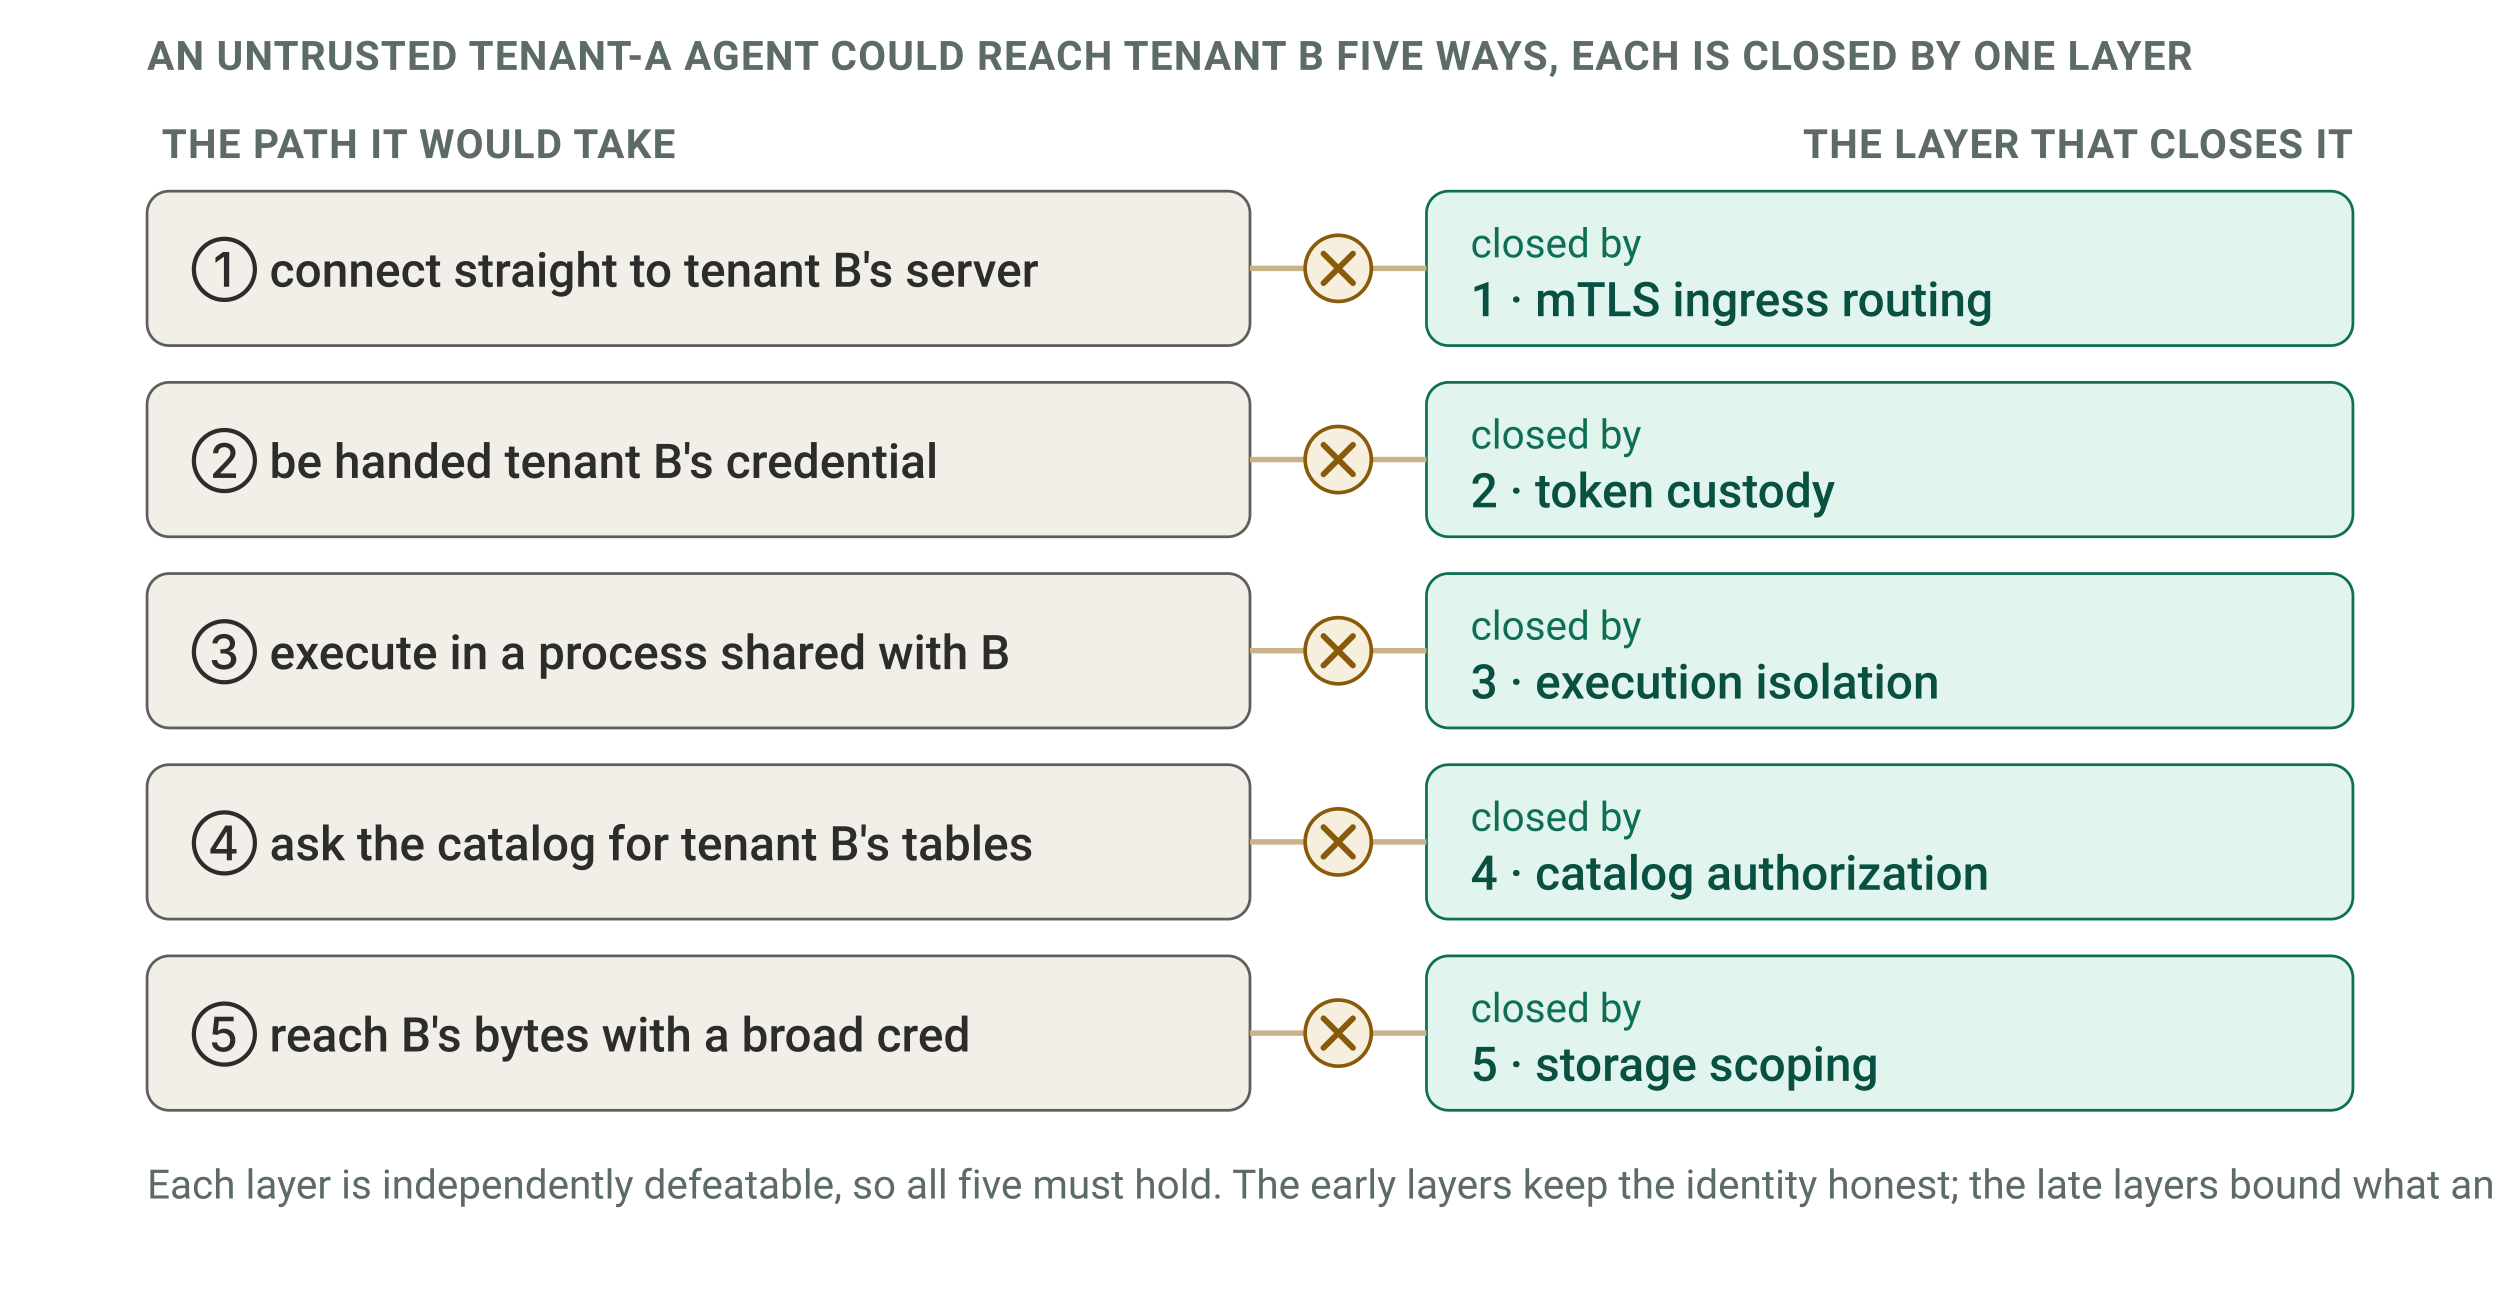
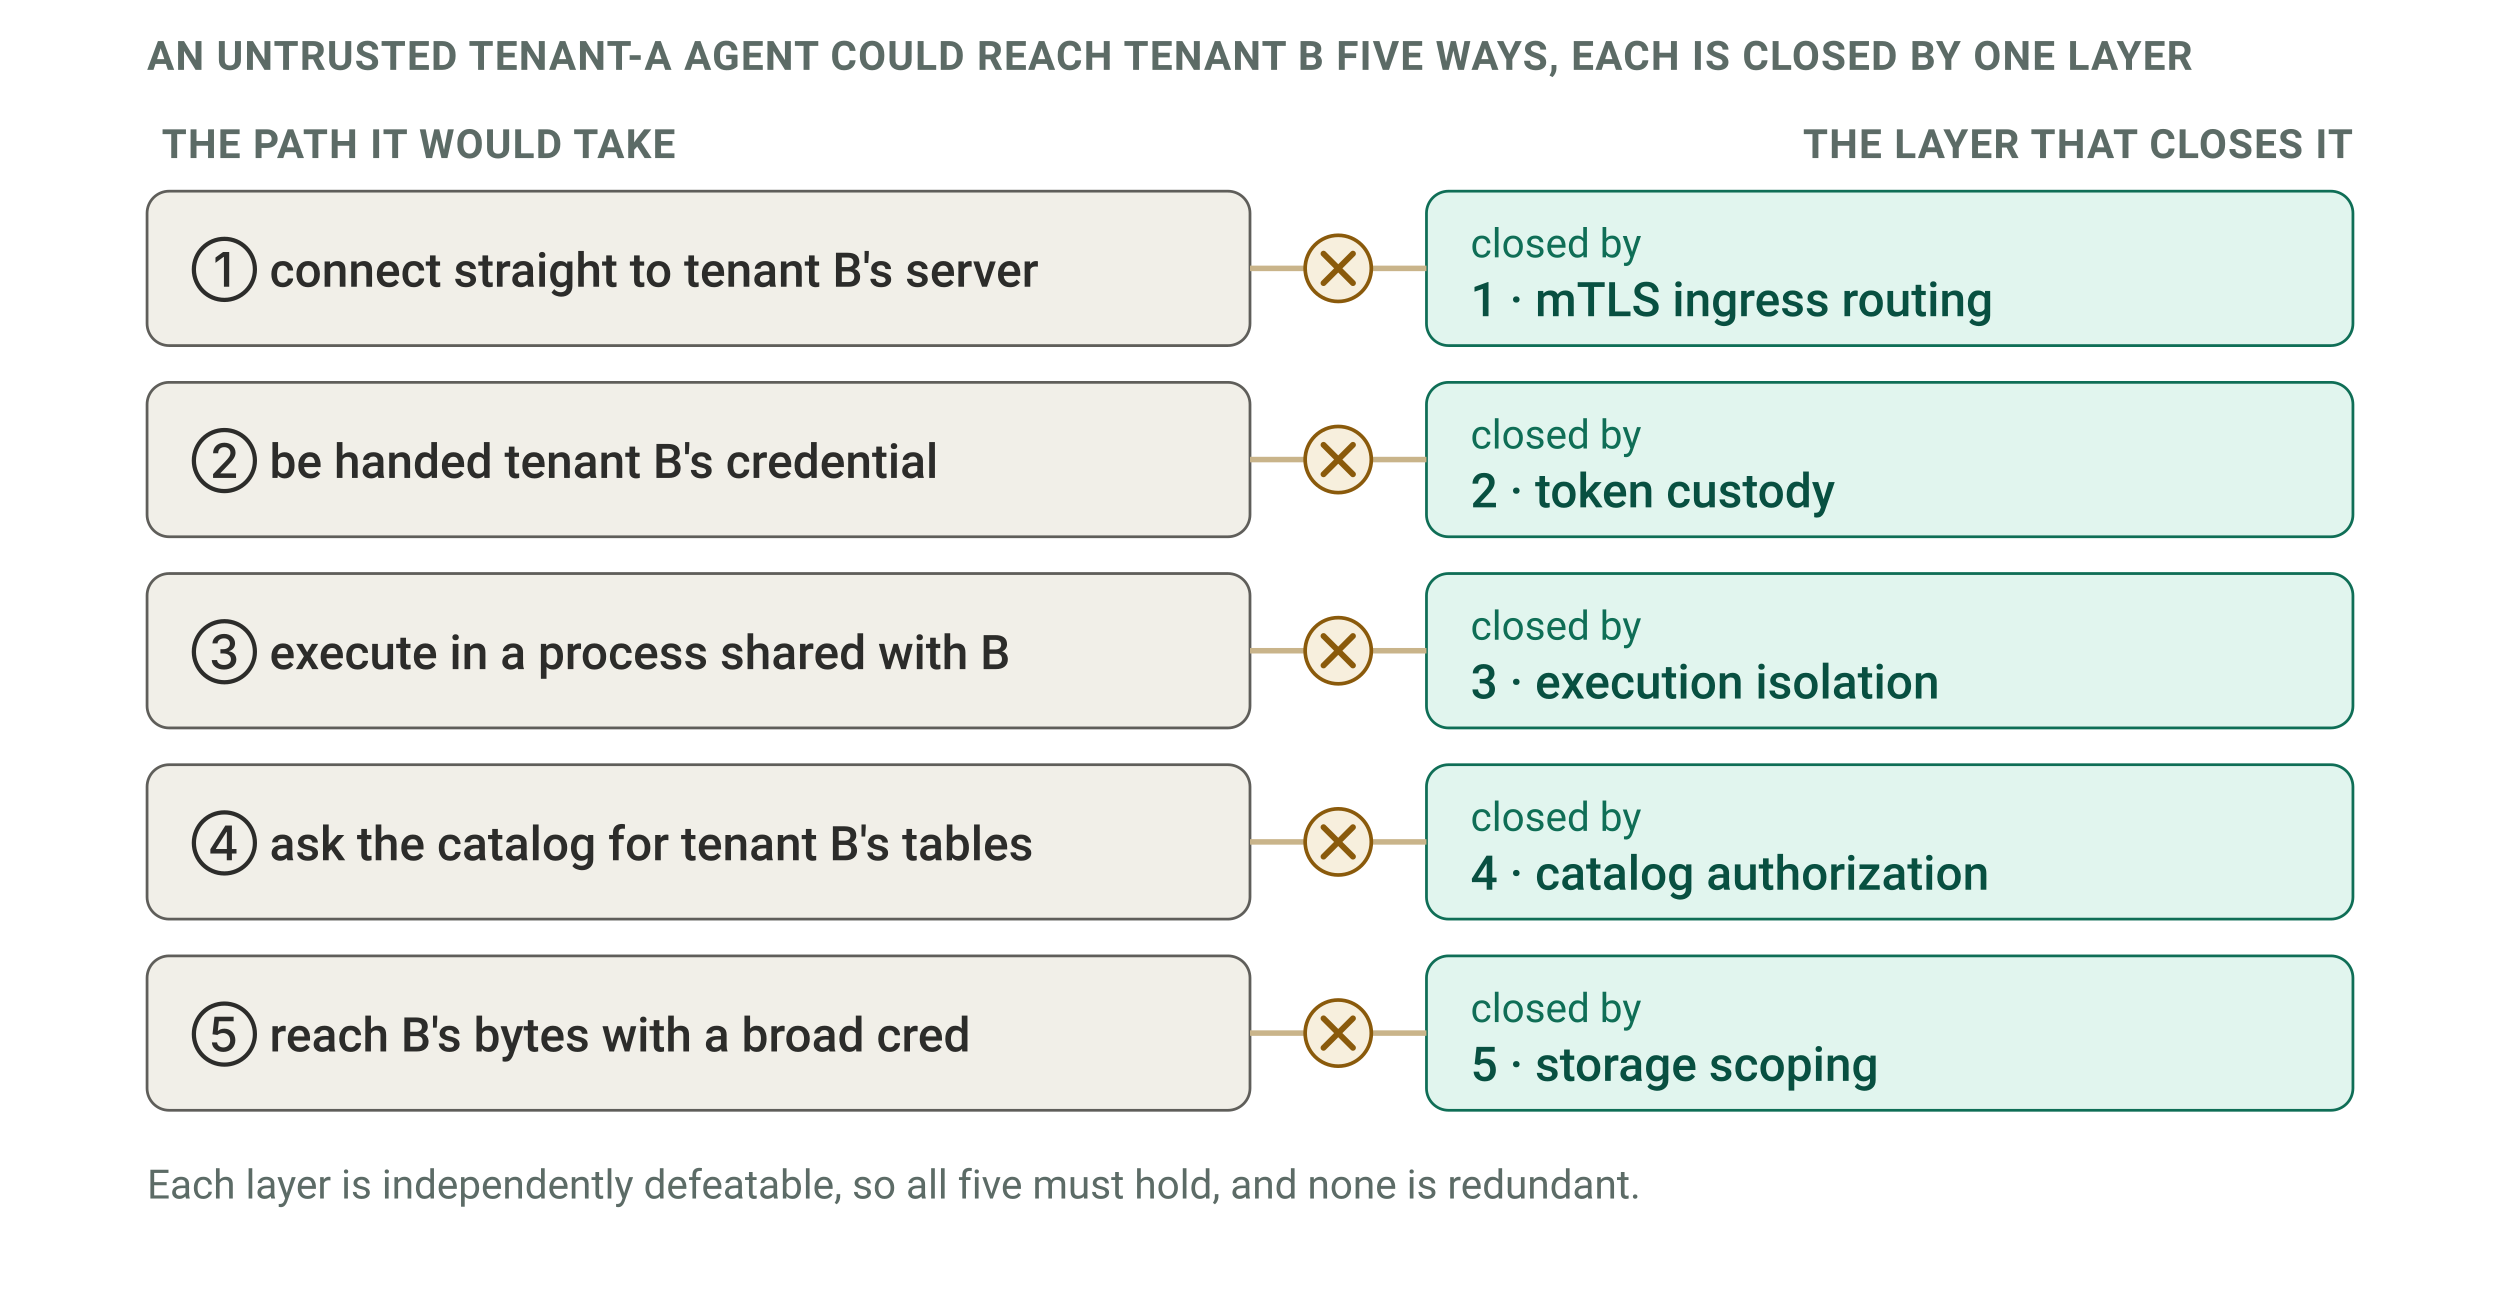
<svg xmlns="http://www.w3.org/2000/svg" width="100%" viewBox="0 0 680 356" role="img" font-family="ui-sans-serif, system-ui, sans-serif">
  <style>
  text{font-family:ui-sans-serif,system-ui,-apple-system,"Segoe UI",Roboto,Helvetica,Arial,sans-serif}
  .th{font-size:13px;font-weight:500}.ts{font-size:11px}
  .lab{font-size:11px;font-weight:600;fill:#5c6b66;letter-spacing:.03em}
  .att rect{fill:#F1EFE8;stroke:#5F5E5A;stroke-width:.75}.att text{fill:#2C2C2A}
  .lay rect{fill:#E1F5EE;stroke:#0F6E56;stroke-width:.75}.lay .th{fill:#085041}.lay .ts{fill:#0F6E56}
  .xg circle{fill:#F7EFDD;stroke:#8a5a0b;stroke-width:1}.xg path{stroke:#8a5a0b;stroke-width:1.6;stroke-linecap:round}
</style>
  <text x="40" y="19" class="lab">AN UNTRUSTED TENANT-A AGENT COULD REACH TENANT B FIVE WAYS, EACH IS CLOSED BY ONE LAYER</text>
  <text x="44" y="43" class="lab" fill="#8a5a0b">THE PATH IT WOULD TAKE</text>
  <text x="640" y="43" class="lab" fill="#085041" text-anchor="end">THE LAYER THAT CLOSES IT</text>
  <g class="att">
    <rect x="40" y="52" width="300" height="42" rx="6" />
    <text x="52" y="78" class="th">① connect straight to tenant B's server</text>
  </g>
  <g class="lay">
    <rect x="388" y="52" width="252" height="42" rx="6" />
    <text x="400" y="70" class="ts">closed by</text>
    <text x="400" y="86" class="th">1 · mTLS ingress routing</text>
  </g>
  <g class="att">
    <rect x="40" y="104" width="300" height="42" rx="6" />
    <text x="52" y="130" class="th">② be handed tenant B's credential</text>
  </g>
  <g class="lay">
    <rect x="388" y="104" width="252" height="42" rx="6" />
    <text x="400" y="122" class="ts">closed by</text>
    <text x="400" y="138" class="th">2 · token custody</text>
  </g>
  <g class="att">
    <rect x="40" y="156" width="300" height="42" rx="6" />
    <text x="52" y="182" class="th">③ execute in a process shared with B</text>
  </g>
  <g class="lay">
    <rect x="388" y="156" width="252" height="42" rx="6" />
    <text x="400" y="174" class="ts">closed by</text>
    <text x="400" y="190" class="th">3 · execution isolation</text>
  </g>
  <g class="att">
    <rect x="40" y="208" width="300" height="42" rx="6" />
    <text x="52" y="234" class="th">④ ask the catalog for tenant B's tables</text>
  </g>
  <g class="lay">
    <rect x="388" y="208" width="252" height="42" rx="6" />
    <text x="400" y="226" class="ts">closed by</text>
    <text x="400" y="242" class="th">4 · catalog authorization</text>
  </g>
  <g class="att">
    <rect x="40" y="260" width="300" height="42" rx="6" />
    <text x="52" y="286" class="th">⑤ reach B's bytes with a broad cred</text>
  </g>
  <g class="lay">
    <rect x="388" y="260" width="252" height="42" rx="6" />
    <text x="400" y="278" class="ts">closed by</text>
    <text x="400" y="294" class="th">5 · storage scoping</text>
  </g>
  <g>
    <line x1="340" y1="73" x2="388" y2="73" stroke="#c9b48a" stroke-width="1.5" />
    <line x1="340" y1="125" x2="388" y2="125" stroke="#c9b48a" stroke-width="1.5" />
    <line x1="340" y1="177" x2="388" y2="177" stroke="#c9b48a" stroke-width="1.5" />
    <line x1="340" y1="229" x2="388" y2="229" stroke="#c9b48a" stroke-width="1.5" />
    <line x1="340" y1="281" x2="388" y2="281" stroke="#c9b48a" stroke-width="1.5" />
  </g>
  <g class="xg">
    <g transform="translate(364,73)">
      <circle r="9" />
      <path d="M-4 -4 L4 4 M4 -4 L-4 4" fill="none" />
    </g>
    <g transform="translate(364,125)">
      <circle r="9" />
      <path d="M-4 -4 L4 4 M4 -4 L-4 4" fill="none" />
    </g>
    <g transform="translate(364,177)">
      <circle r="9" />
      <path d="M-4 -4 L4 4 M4 -4 L-4 4" fill="none" />
    </g>
    <g transform="translate(364,229)">
      <circle r="9" />
      <path d="M-4 -4 L4 4 M4 -4 L-4 4" fill="none" />
    </g>
    <g transform="translate(364,281)">
      <circle r="9" />
      <path d="M-4 -4 L4 4 M4 -4 L-4 4" fill="none" />
    </g>
  </g>
-   <text x="40" y="326" class="ts" fill="#5c6b66">Each layer is independently defeatable, so all five must hold. The early layers keep the identity honest; the late layers bound what an honest identity may do.</text>
+   <text x="40" y="326" class="ts" fill="#5c6b66">Each layer is independently defeatable, so all five must hold, and none is redundant.</text>
</svg>
